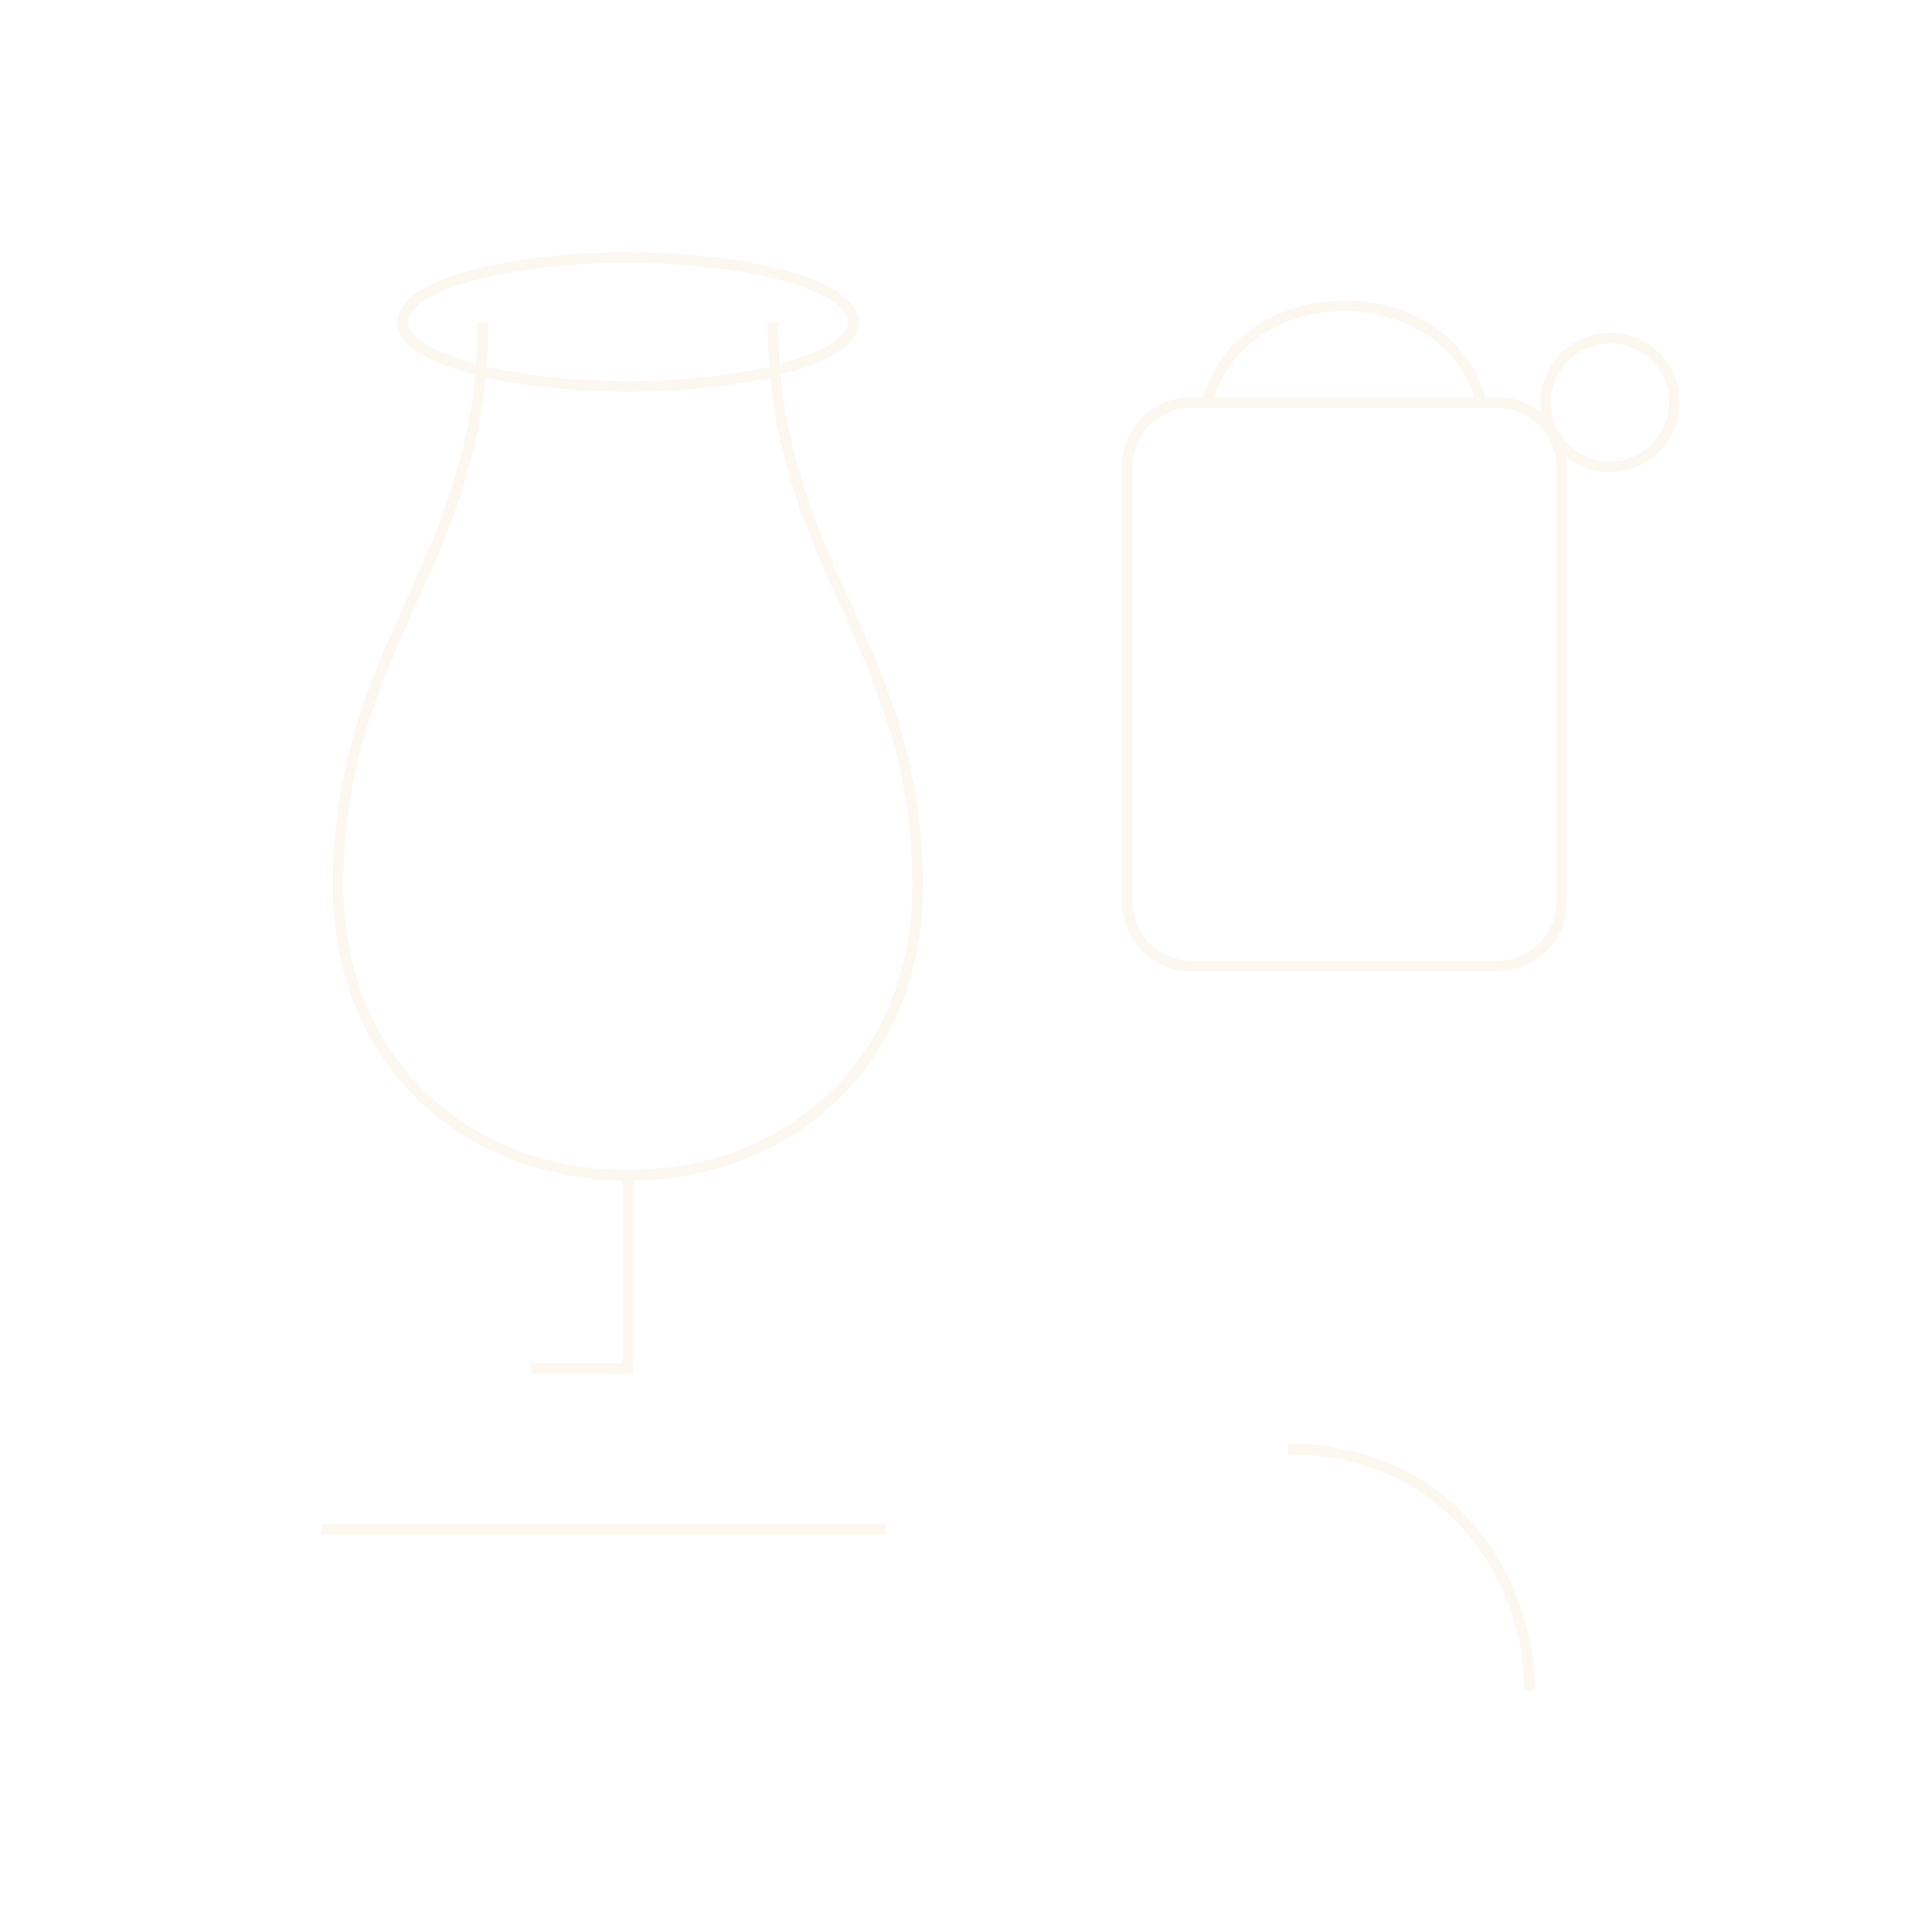
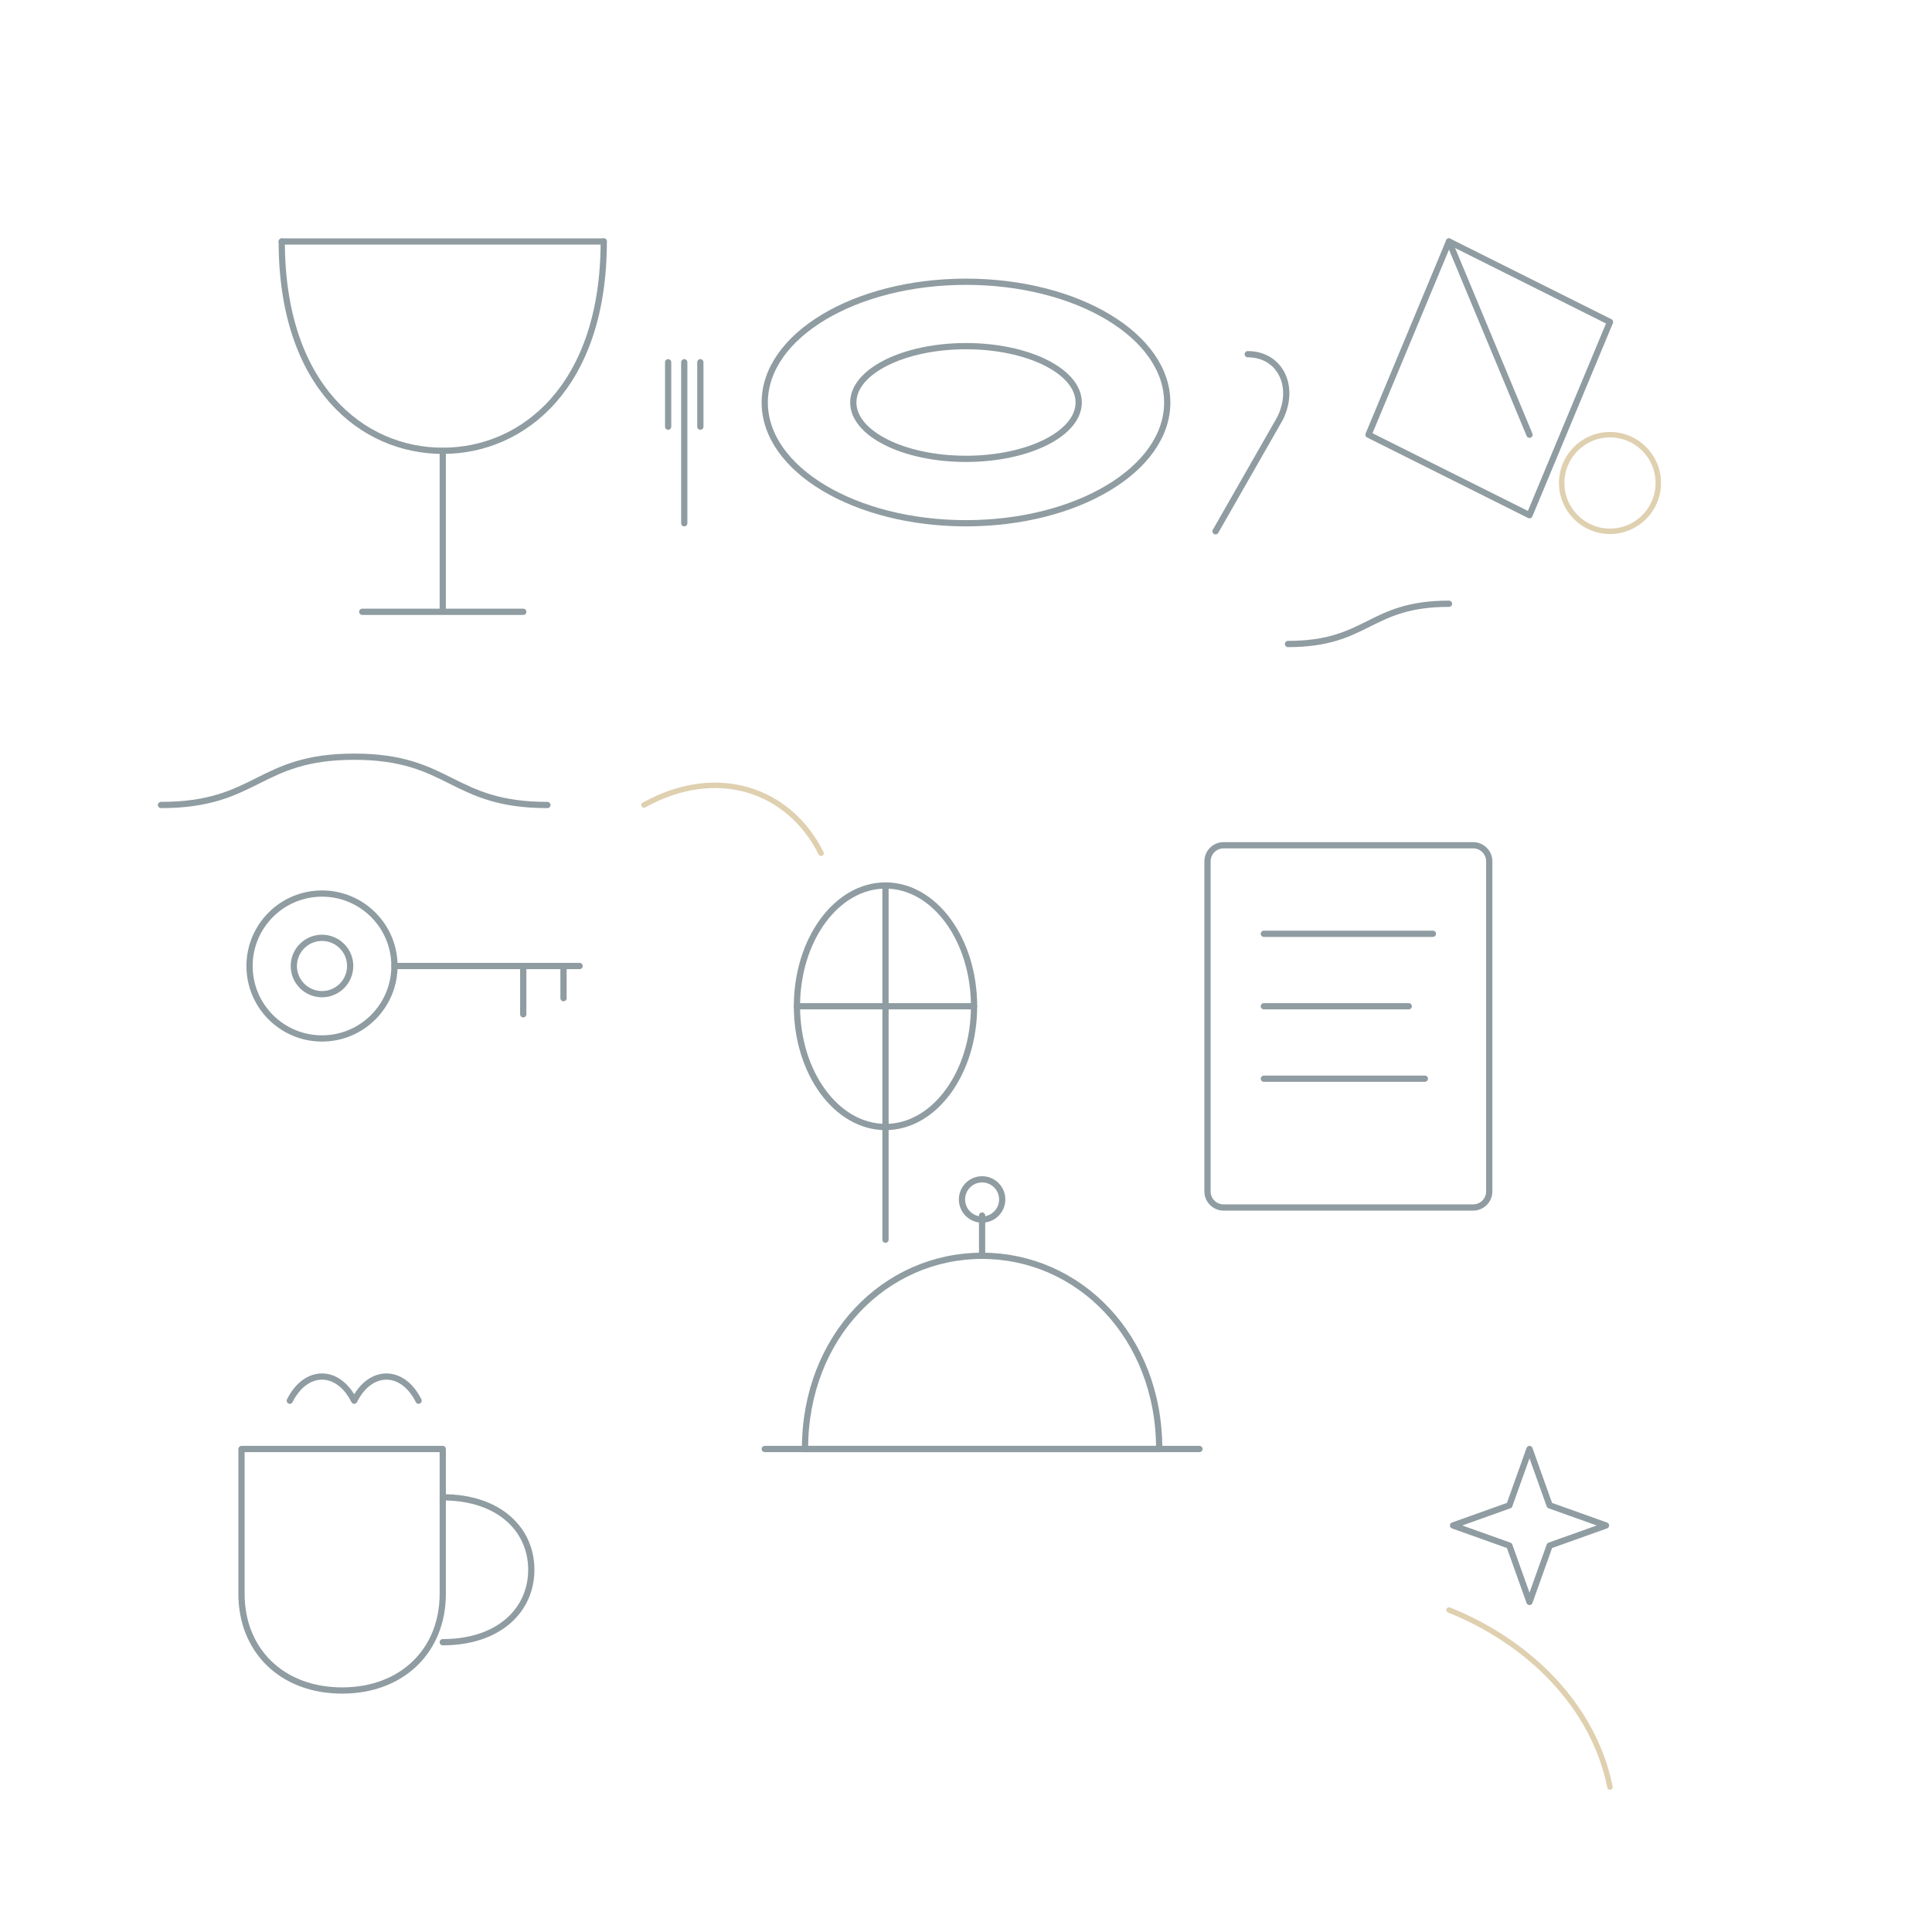
- <svg xmlns="http://www.w3.org/2000/svg" width="240" height="240" viewBox="0 0 240 240">
-   <g fill="none" stroke="#f5e7d1" stroke-width="1.3" opacity="0.35">
-     <path d="M60 40c0 30-18 40-18 70 0 22 16 36 36 36s36-14 36-36c0-30-18-40-18-70" />
-     <path d="M78 146v24h-12" />
-     <ellipse cx="78" cy="40" rx="28" ry="8" />
-     <rect x="140" y="50" width="54" height="70" rx="8" />
-     <path d="M150 50c4-16 30-16 34 0" />
-     <path d="M40 190h70" />
-     <path d="M160 180c20 0 30 16 30 30" />
-     <circle cx="200" cy="50" r="8" />
+ <svg xmlns="http://www.w3.org/2000/svg" width="480" height="480" viewBox="0 0 480 480" fill="none">
+   <g stroke="#1F3A44" stroke-width="1.55" stroke-linecap="round" stroke-linejoin="round" fill="none" opacity="0.5">
+     <path d="M70 60c0 36 20 52 40 52s40-16 40-52" />
+     <path d="M70 60h80" />
+     <path d="M110 112v40M90 152h40" />
+     <ellipse cx="240" cy="100" rx="50" ry="30" />
+     <ellipse cx="240" cy="100" rx="28" ry="14" />
+     <path d="M170 90v40M166 90v16M174 90v16" />
+     <path d="M310 88c8 0 12 8 8 16l-16 28" />
+     <path d="M360 60l40 20-20 48-40-20z" />
+     <path d="M360 60l20 48" />
+     <circle cx="80" cy="240" r="18" />
+     <circle cx="80" cy="240" r="7" />
+     <path d="M98 240h46M130 240v12M140 240v8" />
+     <ellipse cx="220" cy="250" rx="22" ry="30" />
+     <path d="M198 250h44M220 220v60M220 280v28" />
+     <rect x="300" y="210" width="70" height="90" rx="4" />
+     <path d="M314 232h42M314 250h36M314 268h40" />
+     <path d="M60 360h50v36c0 14-10 24-25 24s-25-10-25-24v-36z" />
+     <path d="M110 372c14 0 22 8 22 18s-8 18-22 18" />
+     <path d="M72 348c4-8 12-8 16 0M88 348c4-8 12-8 16 0" />
+     <path d="M200 360c0-28 20-48 44-48s44 20 44 48H200z" />
+     <path d="M244 312v-10" />
+     <circle cx="244" cy="298" r="5" />
+     <path d="M190 360h108" />
+     <path d="M380 360l5 14 14 5-14 5-5 14-5-14-14-5 14-5z" />
+     <path d="M40 200c24 0 24-12 48-12s24 12 48 12" />
+     <path d="M320 160c20 0 20-10 40-10" />
+   </g>
+   <g stroke="#B8964F" stroke-width="1.35" stroke-linecap="round" fill="none" opacity="0.45">
+     <path d="M160 200c18-10 36-4 44 12" />
+     <circle cx="400" cy="120" r="12" />
+     <path d="M360 400c20 8 36 24 40 44" />
  </g>
</svg>
